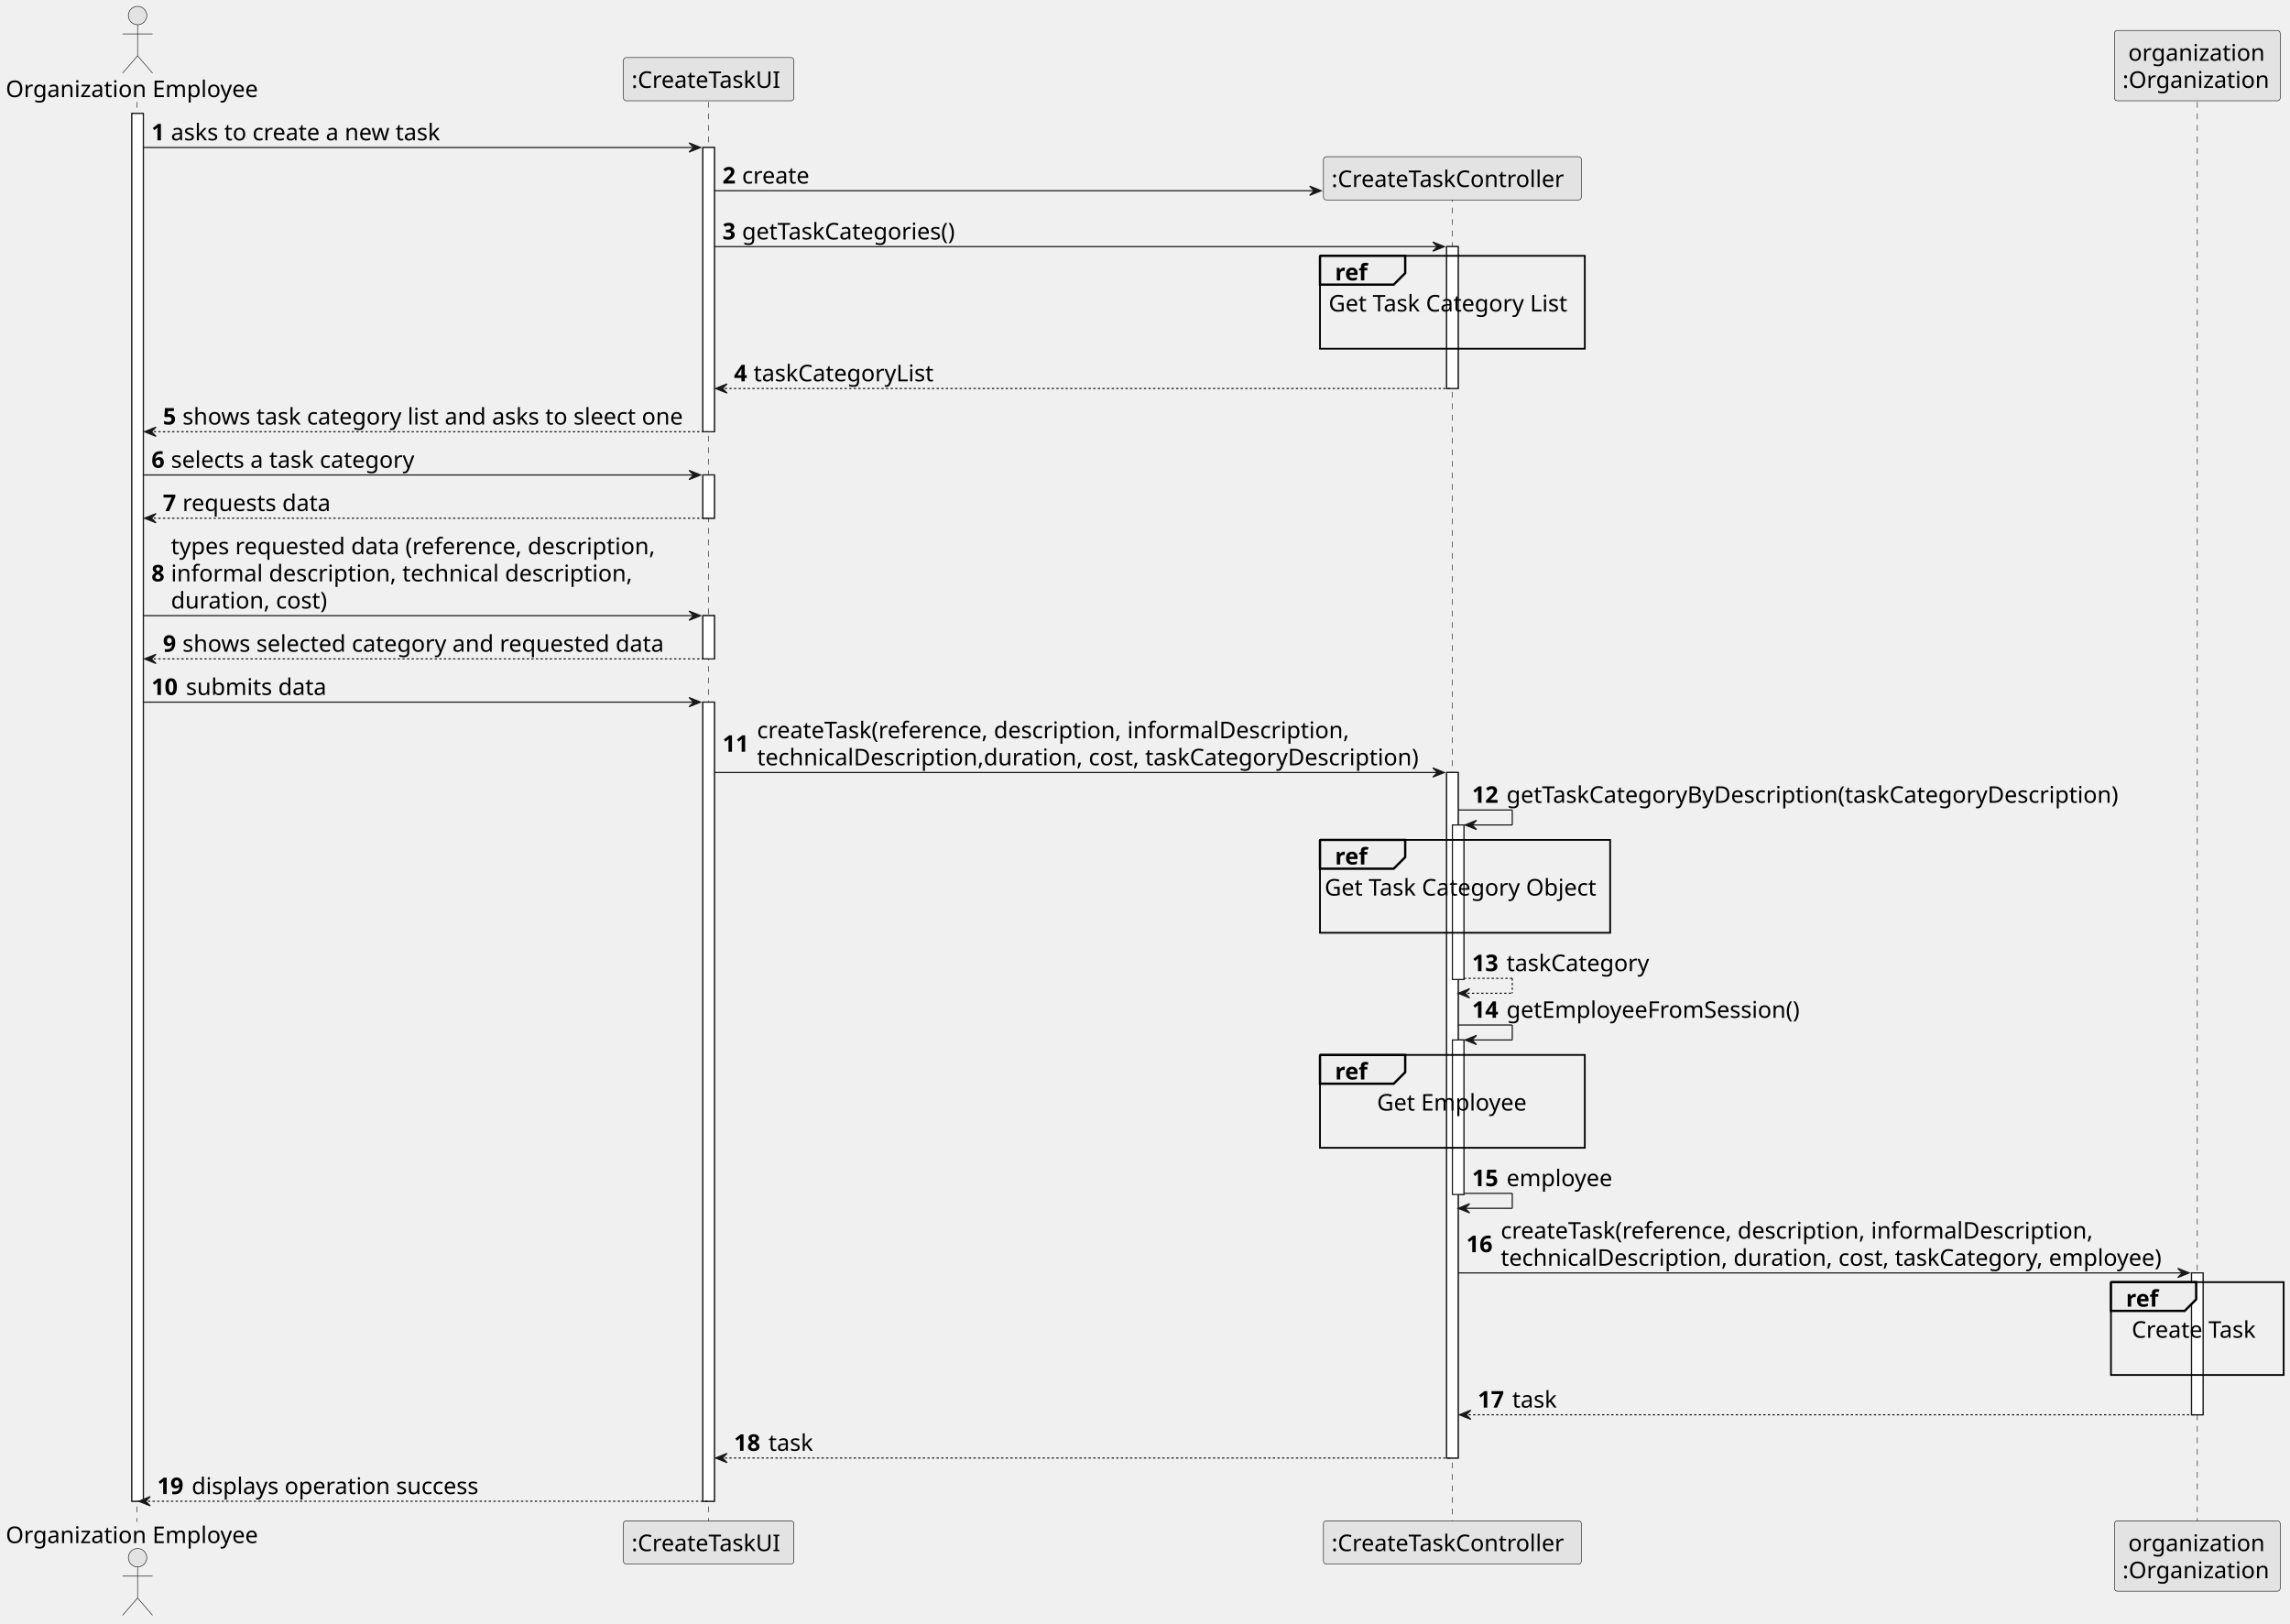
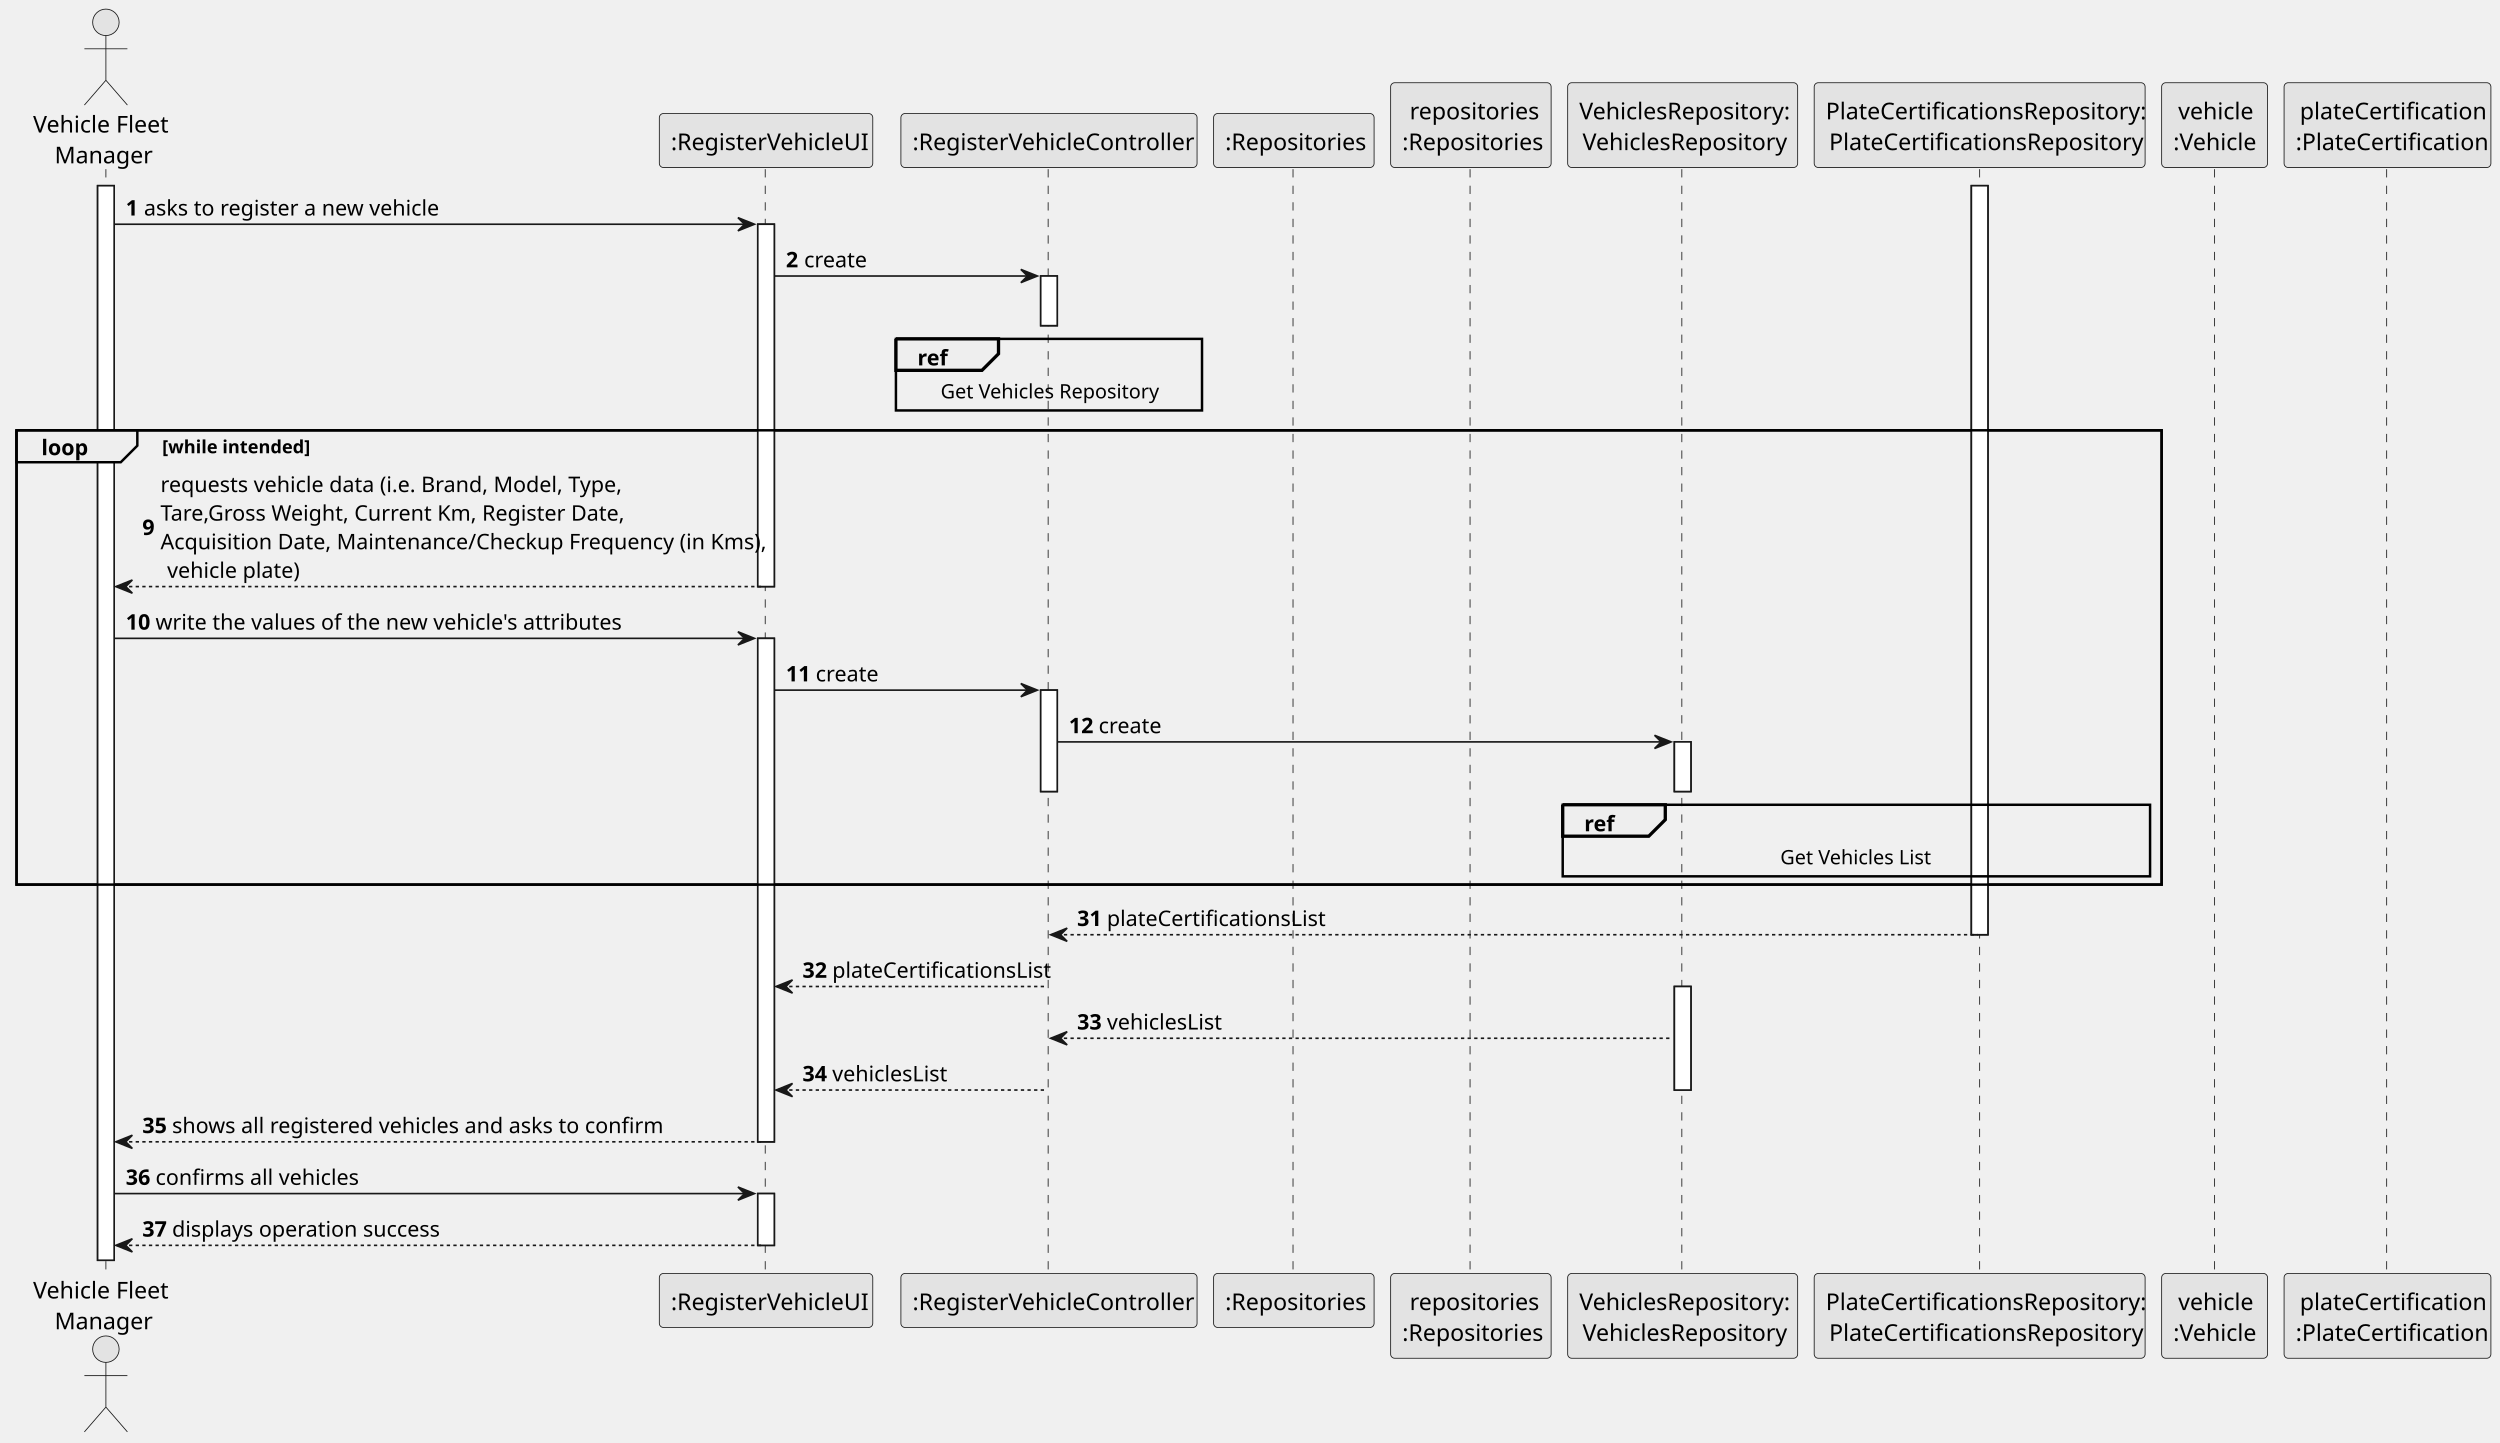
- <svg xmlns="http://www.w3.org/2000/svg" contentStyleType="text/css" height="1410px" preserveAspectRatio="none" style="width:1989px;height:1410px;background:#FFFFFF;" version="1.1" viewBox="0 0 1989 1410" width="1989px" zoomAndPan="magnify">
+ <svg xmlns="http://www.w3.org/2000/svg" contentStyleType="text/css" height="872px" preserveAspectRatio="none" style="width:1511px;height:872px;background:#FFFFFF;" version="1.1" viewBox="0 0 1511 872" width="1511px" zoomAndPan="magnify">
  <defs />
  <g>
-     <rect fill="#FFFFFF" height="1205.414" style="stroke:#181818;stroke-width:1.0;" width="10" x="114.5" y="98.555" />
-     <rect fill="#FFFFFF" height="246.883" style="stroke:#181818;stroke-width:1.0;" width="10" x="610.5" y="128.109" />
-     <rect fill="#FFFFFF" height="37.555" style="stroke:#181818;stroke-width:1.0;" width="10" x="610.5" y="412.547" />
-     <rect fill="#FFFFFF" height="37.555" style="stroke:#181818;stroke-width:1.0;" width="10" x="610.5" y="534.766" />
-     <rect fill="#FFFFFF" height="694.094" style="stroke:#181818;stroke-width:1.0;" width="10" x="610.5" y="609.875" />
-     <rect fill="#FFFFFF" height="123.219" style="stroke:#181818;stroke-width:1.0;" width="10" x="1256.5" y="214.219" />
-     <rect fill="#FFFFFF" height="595.43" style="stroke:#181818;stroke-width:1.0;" width="10" x="1256.5" y="670.984" />
-     <rect fill="#FFFFFF" height="134.219" style="stroke:#181818;stroke-width:1.0;" width="10" x="1261.5" y="716.539" />
-     <rect fill="#FFFFFF" height="134.219" style="stroke:#181818;stroke-width:1.0;" width="10" x="1261.5" y="903.312" />
-     <rect fill="#FFFFFF" height="123.219" style="stroke:#181818;stroke-width:1.0;" width="10" x="1903.5" y="1105.641" />
-     <line style="stroke:#181818;stroke-width:0.5;stroke-dasharray:5.0,5.0;" x1="119" x2="119" y1="88.555" y2="1321.969" />
-     <line style="stroke:#181818;stroke-width:0.5;stroke-dasharray:5.0,5.0;" x1="615.5" x2="615.5" y1="88.555" y2="1321.969" />
-     <line style="stroke:#181818;stroke-width:0.5;stroke-dasharray:5.0,5.0;" x1="1261.5" x2="1261.5" y1="170.387" y2="1321.969" />
-     <line style="stroke:#181818;stroke-width:0.5;stroke-dasharray:5.0,5.0;" x1="1908.5" x2="1908.5" y1="88.555" y2="1321.969" />
-     <text fill="#000000" font-family="sans-serif" font-size="20" lengthAdjust="spacing" textLength="223" x="5" y="84.336">Organization Employee</text>
-     <ellipse cx="119.5" cy="13.5" fill="#E3E3E3" rx="8" ry="8" style="stroke:#181818;stroke-width:0.5;" />
-     <path d="M119.5,21.5 L119.5,48.5 M106.5,29.5 L132.5,29.5 M119.5,48.5 L106.5,63.5 M119.5,48.5 L132.5,63.5 " fill="none" style="stroke:#181818;stroke-width:0.5;" />
-     <text fill="#000000" font-family="sans-serif" font-size="20" lengthAdjust="spacing" textLength="223" x="5" y="1340.305">Organization Employee</text>
-     <ellipse cx="119.5" cy="1353.023" fill="#E3E3E3" rx="8" ry="8" style="stroke:#181818;stroke-width:0.5;" />
-     <path d="M119.5,1361.023 L119.5,1388.023 M106.5,1369.023 L132.5,1369.023 M119.5,1388.023 L106.5,1403.023 M119.5,1388.023 L132.5,1403.023 " fill="none" style="stroke:#181818;stroke-width:0.5;" />
-     <rect fill="#E3E3E3" height="37.555" rx="2.5" ry="2.5" style="stroke:#181818;stroke-width:0.5;" width="148" x="541.5" y="50" />
-     <text fill="#000000" font-family="sans-serif" font-size="20" lengthAdjust="spacing" textLength="134" x="548.5" y="76.336">:CreateTaskUI</text>
-     <rect fill="#E3E3E3" height="37.555" rx="2.5" ry="2.5" style="stroke:#181818;stroke-width:0.5;" width="148" x="541.5" y="1320.969" />
-     <text fill="#000000" font-family="sans-serif" font-size="20" lengthAdjust="spacing" textLength="134" x="548.5" y="1347.305">:CreateTaskUI</text>
-     <rect fill="#E3E3E3" height="37.555" rx="2.5" ry="2.5" style="stroke:#181818;stroke-width:0.5;" width="224" x="1149.5" y="1320.969" />
-     <text fill="#000000" font-family="sans-serif" font-size="20" lengthAdjust="spacing" textLength="210" x="1156.5" y="1347.305">:CreateTaskController</text>
-     <rect fill="#E3E3E3" height="61.109" rx="2.5" ry="2.5" style="stroke:#181818;stroke-width:0.5;" width="144" x="1836.5" y="26.445" />
-     <text fill="#000000" font-family="sans-serif" font-size="20" lengthAdjust="spacing" textLength="120" x="1848.5" y="52.781">organization</text>
-     <text fill="#000000" font-family="sans-serif" font-size="20" lengthAdjust="spacing" textLength="130" x="1843.5" y="76.336">:Organization</text>
-     <rect fill="#E3E3E3" height="61.109" rx="2.5" ry="2.5" style="stroke:#181818;stroke-width:0.5;" width="144" x="1836.5" y="1320.969" />
-     <text fill="#000000" font-family="sans-serif" font-size="20" lengthAdjust="spacing" textLength="120" x="1848.5" y="1347.305">organization</text>
-     <text fill="#000000" font-family="sans-serif" font-size="20" lengthAdjust="spacing" textLength="130" x="1843.5" y="1370.859">:Organization</text>
-     <rect fill="#FFFFFF" height="1205.414" style="stroke:#181818;stroke-width:1.0;" width="10" x="114.5" y="98.555" />
-     <rect fill="#FFFFFF" height="246.883" style="stroke:#181818;stroke-width:1.0;" width="10" x="610.5" y="128.109" />
-     <rect fill="#FFFFFF" height="37.555" style="stroke:#181818;stroke-width:1.0;" width="10" x="610.5" y="412.547" />
-     <rect fill="#FFFFFF" height="37.555" style="stroke:#181818;stroke-width:1.0;" width="10" x="610.5" y="534.766" />
-     <rect fill="#FFFFFF" height="694.094" style="stroke:#181818;stroke-width:1.0;" width="10" x="610.5" y="609.875" />
-     <rect fill="#FFFFFF" height="123.219" style="stroke:#181818;stroke-width:1.0;" width="10" x="1256.5" y="214.219" />
-     <rect fill="#FFFFFF" height="595.43" style="stroke:#181818;stroke-width:1.0;" width="10" x="1256.5" y="670.984" />
-     <rect fill="#FFFFFF" height="134.219" style="stroke:#181818;stroke-width:1.0;" width="10" x="1261.5" y="716.539" />
-     <rect fill="#FFFFFF" height="134.219" style="stroke:#181818;stroke-width:1.0;" width="10" x="1261.5" y="903.312" />
-     <rect fill="#FFFFFF" height="123.219" style="stroke:#181818;stroke-width:1.0;" width="10" x="1903.5" y="1105.641" />
-     <polygon fill="#181818" points="598.5,124.109,608.5,128.109,598.5,132.109,602.5,128.109" style="stroke:#181818;stroke-width:1.0;" />
-     <line style="stroke:#181818;stroke-width:1.0;" x1="124.5" x2="604.5" y1="128.109" y2="128.109" />
-     <text fill="#000000" font-family="sans-serif" font-size="20" font-weight="bold" lengthAdjust="spacing" textLength="13" x="131.5" y="121.891">1</text>
-     <text fill="#000000" font-family="sans-serif" font-size="20" lengthAdjust="spacing" textLength="239" x="148.5" y="121.891">asks to create a new task</text>
-     <polygon fill="#181818" points="1137.5,161.664,1147.5,165.664,1137.5,169.664,1141.5,165.664" style="stroke:#181818;stroke-width:1.0;" />
-     <line style="stroke:#181818;stroke-width:1.0;" x1="620.5" x2="1143.5" y1="165.664" y2="165.664" />
-     <text fill="#000000" font-family="sans-serif" font-size="20" font-weight="bold" lengthAdjust="spacing" textLength="13" x="627.5" y="159.445">2</text>
-     <text fill="#000000" font-family="sans-serif" font-size="20" lengthAdjust="spacing" textLength="58" x="644.5" y="159.445">create</text>
-     <rect fill="#E3E3E3" height="37.555" rx="2.5" ry="2.5" style="stroke:#181818;stroke-width:0.5;" width="224" x="1149.5" y="136.109" />
-     <text fill="#000000" font-family="sans-serif" font-size="20" lengthAdjust="spacing" textLength="210" x="1156.5" y="162.445">:CreateTaskController</text>
-     <polygon fill="#181818" points="1244.5,210.219,1254.5,214.219,1244.5,218.219,1248.5,214.219" style="stroke:#181818;stroke-width:1.0;" />
-     <line style="stroke:#181818;stroke-width:1.0;" x1="620.5" x2="1250.5" y1="214.219" y2="214.219" />
-     <text fill="#000000" font-family="sans-serif" font-size="20" font-weight="bold" lengthAdjust="spacing" textLength="13" x="627.5" y="208">3</text>
-     <text fill="#000000" font-family="sans-serif" font-size="20" lengthAdjust="spacing" textLength="192" x="644.5" y="208">getTaskCategories()</text>
-     <rect fill="none" height="80.664" style="stroke:#000000;stroke-width:1.5;" width="230" x="1146.5" y="222.219" />
-     <path d="M1146.5,222.219 L1220.5,222.219 L1220.5,237.219 L1210.5,247.219 L1146.5,247.219 L1146.5,222.219 " fill="#EEEEEE" style="stroke:#000000;stroke-width:2.0;" />
-     <text fill="#000000" font-family="sans-serif" font-size="20" font-weight="bold" lengthAdjust="spacing" textLength="29" x="1159.5" y="243.555">ref</text>
-     <text fill="#000000" font-family="sans-serif" font-size="20" lengthAdjust="spacing" textLength="215" x="1154" y="270.555">Get Task Category List</text>
-     <text fill="#000000" font-family="sans-serif" font-size="20" lengthAdjust="spacing" textLength="6" x="1258.5" y="294.109"> </text>
-     <polygon fill="#181818" points="631.5,333.438,621.5,337.438,631.5,341.438,627.5,337.438" style="stroke:#181818;stroke-width:1.0;" />
-     <line style="stroke:#181818;stroke-width:1.0;stroke-dasharray:2.0,2.0;" x1="625.5" x2="1260.5" y1="337.438" y2="337.438" />
-     <text fill="#000000" font-family="sans-serif" font-size="20" font-weight="bold" lengthAdjust="spacing" textLength="13" x="637.5" y="331.219">4</text>
-     <text fill="#000000" font-family="sans-serif" font-size="20" lengthAdjust="spacing" textLength="159" x="654.5" y="331.219">taskCategoryList</text>
-     <polygon fill="#181818" points="135.5,370.992,125.5,374.992,135.5,378.992,131.5,374.992" style="stroke:#181818;stroke-width:1.0;" />
-     <line style="stroke:#181818;stroke-width:1.0;stroke-dasharray:2.0,2.0;" x1="129.5" x2="614.5" y1="374.992" y2="374.992" />
-     <text fill="#000000" font-family="sans-serif" font-size="20" font-weight="bold" lengthAdjust="spacing" textLength="13" x="141.5" y="368.773">5</text>
-     <text fill="#000000" font-family="sans-serif" font-size="20" lengthAdjust="spacing" textLength="445" x="158.5" y="368.773">shows task category list and asks to sleect one</text>
-     <polygon fill="#181818" points="598.5,408.547,608.5,412.547,598.5,416.547,602.5,412.547" style="stroke:#181818;stroke-width:1.0;" />
-     <line style="stroke:#181818;stroke-width:1.0;" x1="124.5" x2="604.5" y1="412.547" y2="412.547" />
-     <text fill="#000000" font-family="sans-serif" font-size="20" font-weight="bold" lengthAdjust="spacing" textLength="13" x="131.5" y="406.328">6</text>
-     <text fill="#000000" font-family="sans-serif" font-size="20" lengthAdjust="spacing" textLength="215" x="148.5" y="406.328">selects a task category</text>
-     <polygon fill="#181818" points="135.5,446.102,125.5,450.102,135.5,454.102,131.5,450.102" style="stroke:#181818;stroke-width:1.0;" />
-     <line style="stroke:#181818;stroke-width:1.0;stroke-dasharray:2.0,2.0;" x1="129.5" x2="614.5" y1="450.102" y2="450.102" />
-     <text fill="#000000" font-family="sans-serif" font-size="20" font-weight="bold" lengthAdjust="spacing" textLength="13" x="141.5" y="443.883">7</text>
-     <text fill="#000000" font-family="sans-serif" font-size="20" lengthAdjust="spacing" textLength="130" x="158.5" y="443.883">requests data</text>
-     <polygon fill="#181818" points="598.5,530.766,608.5,534.766,598.5,538.766,602.5,534.766" style="stroke:#181818;stroke-width:1.0;" />
-     <line style="stroke:#181818;stroke-width:1.0;" x1="124.5" x2="604.5" y1="534.766" y2="534.766" />
-     <text fill="#000000" font-family="sans-serif" font-size="20" font-weight="bold" lengthAdjust="spacing" textLength="13" x="131.5" y="504.992">8</text>
-     <text fill="#000000" font-family="sans-serif" font-size="20" lengthAdjust="spacing" textLength="429" x="148.5" y="481.438">types requested data (reference, description,</text>
-     <text fill="#000000" font-family="sans-serif" font-size="20" lengthAdjust="spacing" textLength="412" x="148.5" y="504.992">informal description, technical description,</text>
-     <text fill="#000000" font-family="sans-serif" font-size="20" lengthAdjust="spacing" textLength="139" x="148.5" y="528.547">duration, cost)</text>
-     <polygon fill="#181818" points="135.5,568.32,125.5,572.32,135.5,576.32,131.5,572.32" style="stroke:#181818;stroke-width:1.0;" />
-     <line style="stroke:#181818;stroke-width:1.0;stroke-dasharray:2.0,2.0;" x1="129.5" x2="614.5" y1="572.32" y2="572.32" />
-     <text fill="#000000" font-family="sans-serif" font-size="20" font-weight="bold" lengthAdjust="spacing" textLength="13" x="141.5" y="566.102">9</text>
-     <text fill="#000000" font-family="sans-serif" font-size="20" lengthAdjust="spacing" textLength="423" x="158.5" y="566.102">shows selected category and requested data</text>
-     <polygon fill="#181818" points="598.5,605.875,608.5,609.875,598.5,613.875,602.5,609.875" style="stroke:#181818;stroke-width:1.0;" />
-     <line style="stroke:#181818;stroke-width:1.0;" x1="124.5" x2="604.5" y1="609.875" y2="609.875" />
-     <text fill="#000000" font-family="sans-serif" font-size="20" font-weight="bold" lengthAdjust="spacing" textLength="26" x="131.5" y="603.656">10</text>
-     <text fill="#000000" font-family="sans-serif" font-size="20" lengthAdjust="spacing" textLength="125" x="161.5" y="603.656">submits data</text>
-     <polygon fill="#181818" points="1244.5,666.984,1254.5,670.984,1244.5,674.984,1248.5,670.984" style="stroke:#181818;stroke-width:1.0;" />
-     <line style="stroke:#181818;stroke-width:1.0;" x1="620.5" x2="1250.5" y1="670.984" y2="670.984" />
-     <text fill="#000000" font-family="sans-serif" font-size="20" font-weight="bold" lengthAdjust="spacing" textLength="26" x="627.5" y="652.988">11</text>
-     <text fill="#000000" font-family="sans-serif" font-size="20" lengthAdjust="spacing" textLength="529" x="657.5" y="641.211">createTask(reference, description, informalDescription,</text>
-     <text fill="#000000" font-family="sans-serif" font-size="20" lengthAdjust="spacing" textLength="587" x="657.5" y="664.766">technicalDescription,duration, cost, taskCategoryDescription)</text>
-     <line style="stroke:#181818;stroke-width:1.0;" x1="1266.5" x2="1313.5" y1="703.539" y2="703.539" />
-     <line style="stroke:#181818;stroke-width:1.0;" x1="1313.5" x2="1313.5" y1="703.539" y2="716.539" />
-     <line style="stroke:#181818;stroke-width:1.0;" x1="1272.5" x2="1313.5" y1="716.539" y2="716.539" />
-     <polygon fill="#181818" points="1282.5,712.539,1272.5,716.539,1282.5,720.539,1278.5,716.539" style="stroke:#181818;stroke-width:1.0;" />
-     <text fill="#000000" font-family="sans-serif" font-size="20" font-weight="bold" lengthAdjust="spacing" textLength="26" x="1278.5" y="697.32">12</text>
-     <text fill="#000000" font-family="sans-serif" font-size="20" lengthAdjust="spacing" textLength="542" x="1308.5" y="697.32">getTaskCategoryByDescription(taskCategoryDescription)</text>
-     <rect fill="none" height="80.664" style="stroke:#000000;stroke-width:1.5;" width="252" x="1146.5" y="729.539" />
-     <path d="M1146.5,729.539 L1220.5,729.539 L1220.5,744.539 L1210.5,754.539 L1146.5,754.539 L1146.5,729.539 " fill="#EEEEEE" style="stroke:#000000;stroke-width:2.0;" />
-     <text fill="#000000" font-family="sans-serif" font-size="20" font-weight="bold" lengthAdjust="spacing" textLength="29" x="1159.5" y="750.875">ref</text>
-     <text fill="#000000" font-family="sans-serif" font-size="20" lengthAdjust="spacing" textLength="244" x="1150.5" y="777.875">Get Task Category Object</text>
-     <text fill="#000000" font-family="sans-serif" font-size="20" lengthAdjust="spacing" textLength="6" x="1269.5" y="801.43"> </text>
-     <line style="stroke:#181818;stroke-width:1.0;stroke-dasharray:2.0,2.0;" x1="1271.5" x2="1313.5" y1="849.758" y2="849.758" />
-     <line style="stroke:#181818;stroke-width:1.0;stroke-dasharray:2.0,2.0;" x1="1313.5" x2="1313.5" y1="849.758" y2="862.758" />
-     <line style="stroke:#181818;stroke-width:1.0;stroke-dasharray:2.0,2.0;" x1="1266.5" x2="1313.5" y1="862.758" y2="862.758" />
-     <polygon fill="#181818" points="1276.5,858.758,1266.5,862.758,1276.5,866.758,1272.5,862.758" style="stroke:#181818;stroke-width:1.0;" />
-     <text fill="#000000" font-family="sans-serif" font-size="20" font-weight="bold" lengthAdjust="spacing" textLength="26" x="1278.5" y="843.539">13</text>
-     <text fill="#000000" font-family="sans-serif" font-size="20" lengthAdjust="spacing" textLength="125" x="1308.5" y="843.539">taskCategory</text>
-     <line style="stroke:#181818;stroke-width:1.0;" x1="1266.5" x2="1313.5" y1="890.312" y2="890.312" />
-     <line style="stroke:#181818;stroke-width:1.0;" x1="1313.5" x2="1313.5" y1="890.312" y2="903.312" />
-     <line style="stroke:#181818;stroke-width:1.0;" x1="1272.5" x2="1313.5" y1="903.312" y2="903.312" />
-     <polygon fill="#181818" points="1282.5,899.312,1272.5,903.312,1282.5,907.312,1278.5,903.312" style="stroke:#181818;stroke-width:1.0;" />
-     <text fill="#000000" font-family="sans-serif" font-size="20" font-weight="bold" lengthAdjust="spacing" textLength="26" x="1278.5" y="884.094">14</text>
-     <text fill="#000000" font-family="sans-serif" font-size="20" lengthAdjust="spacing" textLength="259" x="1308.5" y="884.094">getEmployeeFromSession()</text>
-     <rect fill="none" height="80.664" style="stroke:#000000;stroke-width:1.5;" width="230" x="1146.5" y="916.312" />
-     <path d="M1146.5,916.312 L1220.5,916.312 L1220.5,931.312 L1210.5,941.312 L1146.5,941.312 L1146.5,916.312 " fill="#EEEEEE" style="stroke:#000000;stroke-width:2.0;" />
-     <text fill="#000000" font-family="sans-serif" font-size="20" font-weight="bold" lengthAdjust="spacing" textLength="29" x="1159.5" y="937.648">ref</text>
-     <text fill="#000000" font-family="sans-serif" font-size="20" lengthAdjust="spacing" textLength="131" x="1196" y="964.648">Get Employee</text>
-     <text fill="#000000" font-family="sans-serif" font-size="20" lengthAdjust="spacing" textLength="6" x="1258.5" y="988.203"> </text>
-     <line style="stroke:#181818;stroke-width:1.0;" x1="1271.5" x2="1313.5" y1="1036.531" y2="1036.531" />
-     <line style="stroke:#181818;stroke-width:1.0;" x1="1313.5" x2="1313.5" y1="1036.531" y2="1049.531" />
-     <line style="stroke:#181818;stroke-width:1.0;" x1="1266.5" x2="1313.5" y1="1049.531" y2="1049.531" />
-     <polygon fill="#181818" points="1276.5,1045.531,1266.5,1049.531,1276.5,1053.531,1272.5,1049.531" style="stroke:#181818;stroke-width:1.0;" />
-     <text fill="#000000" font-family="sans-serif" font-size="20" font-weight="bold" lengthAdjust="spacing" textLength="26" x="1278.5" y="1030.312">15</text>
-     <text fill="#000000" font-family="sans-serif" font-size="20" lengthAdjust="spacing" textLength="93" x="1308.5" y="1030.312">employee</text>
-     <polygon fill="#181818" points="1891.5,1101.641,1901.5,1105.641,1891.5,1109.641,1895.5,1105.641" style="stroke:#181818;stroke-width:1.0;" />
-     <line style="stroke:#181818;stroke-width:1.0;" x1="1266.5" x2="1897.5" y1="1105.641" y2="1105.641" />
-     <text fill="#000000" font-family="sans-serif" font-size="20" font-weight="bold" lengthAdjust="spacing" textLength="26" x="1273.5" y="1087.645">16</text>
-     <text fill="#000000" font-family="sans-serif" font-size="20" lengthAdjust="spacing" textLength="529" x="1303.5" y="1075.867">createTask(reference, description, informalDescription,</text>
-     <text fill="#000000" font-family="sans-serif" font-size="20" lengthAdjust="spacing" textLength="588" x="1303.5" y="1099.422">technicalDescription, duration, cost, taskCategory, employee)</text>
-     <rect fill="none" height="80.664" style="stroke:#000000;stroke-width:1.5;" width="150" x="1833.5" y="1113.641" />
-     <path d="M1833.5,1113.641 L1907.5,1113.641 L1907.5,1128.641 L1897.5,1138.641 L1833.5,1138.641 L1833.5,1113.641 " fill="#EEEEEE" style="stroke:#000000;stroke-width:2.0;" />
-     <text fill="#000000" font-family="sans-serif" font-size="20" font-weight="bold" lengthAdjust="spacing" textLength="29" x="1846.5" y="1134.977">ref</text>
-     <text fill="#000000" font-family="sans-serif" font-size="20" lengthAdjust="spacing" textLength="114" x="1851.5" y="1161.977">Create Task</text>
-     <text fill="#000000" font-family="sans-serif" font-size="20" lengthAdjust="spacing" textLength="6" x="1905.5" y="1185.531"> </text>
-     <polygon fill="#181818" points="1277.5,1224.859,1267.5,1228.859,1277.5,1232.859,1273.5,1228.859" style="stroke:#181818;stroke-width:1.0;" />
-     <line style="stroke:#181818;stroke-width:1.0;stroke-dasharray:2.0,2.0;" x1="1271.5" x2="1907.5" y1="1228.859" y2="1228.859" />
-     <text fill="#000000" font-family="sans-serif" font-size="20" font-weight="bold" lengthAdjust="spacing" textLength="26" x="1283.5" y="1222.641">17</text>
-     <text fill="#000000" font-family="sans-serif" font-size="20" lengthAdjust="spacing" textLength="40" x="1313.5" y="1222.641">task</text>
-     <polygon fill="#181818" points="631.5,1262.414,621.5,1266.414,631.5,1270.414,627.5,1266.414" style="stroke:#181818;stroke-width:1.0;" />
-     <line style="stroke:#181818;stroke-width:1.0;stroke-dasharray:2.0,2.0;" x1="625.5" x2="1260.5" y1="1266.414" y2="1266.414" />
-     <text fill="#000000" font-family="sans-serif" font-size="20" font-weight="bold" lengthAdjust="spacing" textLength="26" x="637.5" y="1260.195">18</text>
-     <text fill="#000000" font-family="sans-serif" font-size="20" lengthAdjust="spacing" textLength="40" x="667.5" y="1260.195">task</text>
-     <polygon fill="#181818" points="130.5,1299.969,120.5,1303.969,130.5,1307.969,126.5,1303.969" style="stroke:#181818;stroke-width:1.0;" />
-     <line style="stroke:#181818;stroke-width:1.0;stroke-dasharray:2.0,2.0;" x1="124.5" x2="614.5" y1="1303.969" y2="1303.969" />
-     <text fill="#000000" font-family="sans-serif" font-size="20" font-weight="bold" lengthAdjust="spacing" textLength="26" x="136.5" y="1297.75">19</text>
-     <text fill="#000000" font-family="sans-serif" font-size="20" lengthAdjust="spacing" textLength="256" x="166.5" y="1297.75">displays operation success</text>
+     <rect fill="#FFFFFF" height="649.451" style="stroke:#181818;stroke-width:1.0;" width="10" x="59" y="112.242" />
+     <rect fill="#FFFFFF" height="218.998" style="stroke:#181818;stroke-width:1.0;" width="10" x="458" y="135.533" />
+     <rect fill="#FFFFFF" height="304.289" style="stroke:#181818;stroke-width:1.0;" width="10" x="458" y="385.822" />
+     <rect fill="#FFFFFF" height="31.291" style="stroke:#181818;stroke-width:1.0;" width="10" x="458" y="721.402" />
+     <rect fill="#FFFFFF" height="30" style="stroke:#181818;stroke-width:1.0;" width="10" x="629" y="166.824" />
+     <rect fill="#FFFFFF" height="61.291" style="stroke:#181818;stroke-width:1.0;" width="10" x="629" y="417.113" />
+     <rect fill="#FFFFFF" height="30" style="stroke:#181818;stroke-width:1.0;" width="10" x="1012" y="448.404" />
+     <rect fill="#FFFFFF" height="62.582" style="stroke:#181818;stroke-width:1.0;" width="10" x="1012" y="596.238" />
+     <rect fill="#FFFFFF" height="452.705" style="stroke:#181818;stroke-width:1.0;" width="10" x="1191.5" y="112.242" />
+     <rect fill="none" height="274.58" style="stroke:#000000;stroke-width:1.5;" width="1296.5" x="10" y="260.076" />
+     <line style="stroke:#181818;stroke-width:0.5;stroke-dasharray:5.0,5.0;" x1="64" x2="64" y1="102.242" y2="770.693" />
+     <line style="stroke:#181818;stroke-width:0.5;stroke-dasharray:5.0,5.0;" x1="462.5" x2="462.5" y1="102.242" y2="770.693" />
+     <line style="stroke:#181818;stroke-width:0.5;stroke-dasharray:5.0,5.0;" x1="633.5" x2="633.5" y1="102.242" y2="770.693" />
+     <line style="stroke:#181818;stroke-width:0.5;stroke-dasharray:5.0,5.0;" x1="781.5" x2="781.5" y1="102.242" y2="770.693" />
+     <line style="stroke:#181818;stroke-width:0.5;stroke-dasharray:5.0,5.0;" x1="888.5" x2="888.5" y1="102.242" y2="770.693" />
+     <line style="stroke:#181818;stroke-width:0.5;stroke-dasharray:5.0,5.0;" x1="1016.5" x2="1016.5" y1="102.242" y2="770.693" />
+     <line style="stroke:#181818;stroke-width:0.5;stroke-dasharray:5.0,5.0;" x1="1196.5" x2="1196.5" y1="102.242" y2="770.693" />
+     <line style="stroke:#181818;stroke-width:0.5;stroke-dasharray:5.0,5.0;" x1="1338.5" x2="1338.5" y1="102.242" y2="770.693" />
+     <line style="stroke:#181818;stroke-width:0.5;stroke-dasharray:5.0,5.0;" x1="1442.5" x2="1442.5" y1="102.242" y2="770.693" />
+     <text fill="#000000" font-family="sans-serif" font-size="14" lengthAdjust="spacing" textLength="82" x="20" y="80.107">Vehicle Fleet</text>
+     <text fill="#000000" font-family="sans-serif" font-size="14" lengthAdjust="spacing" textLength="56" x="33" y="98.728">Manager</text>
+     <ellipse cx="64" cy="13.5" fill="#E3E3E3" rx="8" ry="8" style="stroke:#181818;stroke-width:0.5;" />
+     <path d="M64,21.5 L64,48.5 M51,29.5 L77,29.5 M64,48.5 L51,63.5 M64,48.5 L77,63.5 " fill="none" style="stroke:#181818;stroke-width:0.5;" />
+     <text fill="#000000" font-family="sans-serif" font-size="14" lengthAdjust="spacing" textLength="82" x="20" y="784.801">Vehicle Fleet</text>
+     <text fill="#000000" font-family="sans-serif" font-size="14" lengthAdjust="spacing" textLength="56" x="33" y="803.422">Manager</text>
+     <ellipse cx="64" cy="815.436" fill="#E3E3E3" rx="8" ry="8" style="stroke:#181818;stroke-width:0.5;" />
+     <path d="M64,823.436 L64,850.436 M51,831.436 L77,831.436 M64,850.436 L51,865.436 M64,850.436 L77,865.436 " fill="none" style="stroke:#181818;stroke-width:0.5;" />
+     <rect fill="#E3E3E3" height="32.621" rx="2.5" ry="2.5" style="stroke:#181818;stroke-width:0.5;" width="129" x="398.5" y="68.621" />
+     <text fill="#000000" font-family="sans-serif" font-size="14" lengthAdjust="spacing" textLength="115" x="405.5" y="90.728">:RegisterVehicleUI</text>
+     <rect fill="#E3E3E3" height="32.621" rx="2.5" ry="2.5" style="stroke:#181818;stroke-width:0.5;" width="129" x="398.5" y="769.693" />
+     <text fill="#000000" font-family="sans-serif" font-size="14" lengthAdjust="spacing" textLength="115" x="405.5" y="791.801">:RegisterVehicleUI</text>
+     <rect fill="#E3E3E3" height="32.621" rx="2.5" ry="2.5" style="stroke:#181818;stroke-width:0.5;" width="179" x="544.5" y="68.621" />
+     <text fill="#000000" font-family="sans-serif" font-size="14" lengthAdjust="spacing" textLength="165" x="551.5" y="90.728">:RegisterVehicleController</text>
+     <rect fill="#E3E3E3" height="32.621" rx="2.5" ry="2.5" style="stroke:#181818;stroke-width:0.5;" width="179" x="544.5" y="769.693" />
+     <text fill="#000000" font-family="sans-serif" font-size="14" lengthAdjust="spacing" textLength="165" x="551.5" y="791.801">:RegisterVehicleController</text>
+     <rect fill="#E3E3E3" height="32.621" rx="2.5" ry="2.5" style="stroke:#181818;stroke-width:0.5;" width="97" x="733.5" y="68.621" />
+     <text fill="#000000" font-family="sans-serif" font-size="14" lengthAdjust="spacing" textLength="83" x="740.5" y="90.728">:Repositories</text>
+     <rect fill="#E3E3E3" height="32.621" rx="2.5" ry="2.5" style="stroke:#181818;stroke-width:0.5;" width="97" x="733.5" y="769.693" />
+     <text fill="#000000" font-family="sans-serif" font-size="14" lengthAdjust="spacing" textLength="83" x="740.5" y="791.801">:Repositories</text>
+     <rect fill="#E3E3E3" height="51.242" rx="2.5" ry="2.5" style="stroke:#181818;stroke-width:0.5;" width="97" x="840.5" y="50" />
+     <text fill="#000000" font-family="sans-serif" font-size="14" lengthAdjust="spacing" textLength="74" x="852" y="72.107">repositories</text>
+     <text fill="#000000" font-family="sans-serif" font-size="14" lengthAdjust="spacing" textLength="83" x="847.5" y="90.728">:Repositories</text>
+     <rect fill="#E3E3E3" height="51.242" rx="2.5" ry="2.5" style="stroke:#181818;stroke-width:0.5;" width="97" x="840.5" y="769.693" />
+     <text fill="#000000" font-family="sans-serif" font-size="14" lengthAdjust="spacing" textLength="74" x="852" y="791.801">repositories</text>
+     <text fill="#000000" font-family="sans-serif" font-size="14" lengthAdjust="spacing" textLength="83" x="847.5" y="810.422">:Repositories</text>
+     <rect fill="#E3E3E3" height="51.242" rx="2.5" ry="2.5" style="stroke:#181818;stroke-width:0.5;" width="139" x="947.5" y="50" />
+     <text fill="#000000" font-family="sans-serif" font-size="14" lengthAdjust="spacing" textLength="125" x="954.5" y="72.107">VehiclesRepository:</text>
+     <text fill="#000000" font-family="sans-serif" font-size="14" lengthAdjust="spacing" textLength="121" x="956.5" y="90.728">VehiclesRepository</text>
+     <rect fill="#E3E3E3" height="51.242" rx="2.5" ry="2.5" style="stroke:#181818;stroke-width:0.5;" width="139" x="947.5" y="769.693" />
+     <text fill="#000000" font-family="sans-serif" font-size="14" lengthAdjust="spacing" textLength="125" x="954.5" y="791.801">VehiclesRepository:</text>
+     <text fill="#000000" font-family="sans-serif" font-size="14" lengthAdjust="spacing" textLength="121" x="956.5" y="810.422">VehiclesRepository</text>
+     <rect fill="#E3E3E3" height="51.242" rx="2.5" ry="2.5" style="stroke:#181818;stroke-width:0.5;" width="200" x="1096.5" y="50" />
+     <text fill="#000000" font-family="sans-serif" font-size="14" lengthAdjust="spacing" textLength="186" x="1103.5" y="72.107">PlateCertificationsRepository:</text>
+     <text fill="#000000" font-family="sans-serif" font-size="14" lengthAdjust="spacing" textLength="182" x="1105.5" y="90.728">PlateCertificationsRepository</text>
+     <rect fill="#E3E3E3" height="51.242" rx="2.5" ry="2.5" style="stroke:#181818;stroke-width:0.5;" width="200" x="1096.5" y="769.693" />
+     <text fill="#000000" font-family="sans-serif" font-size="14" lengthAdjust="spacing" textLength="186" x="1103.5" y="791.801">PlateCertificationsRepository:</text>
+     <text fill="#000000" font-family="sans-serif" font-size="14" lengthAdjust="spacing" textLength="182" x="1105.5" y="810.422">PlateCertificationsRepository</text>
+     <rect fill="#E3E3E3" height="51.242" rx="2.5" ry="2.5" style="stroke:#181818;stroke-width:0.5;" width="64" x="1306.5" y="50" />
+     <text fill="#000000" font-family="sans-serif" font-size="14" lengthAdjust="spacing" textLength="44" x="1316.5" y="72.107">vehicle</text>
+     <text fill="#000000" font-family="sans-serif" font-size="14" lengthAdjust="spacing" textLength="50" x="1313.5" y="90.728">:Vehicle</text>
+     <rect fill="#E3E3E3" height="51.242" rx="2.5" ry="2.5" style="stroke:#181818;stroke-width:0.5;" width="64" x="1306.5" y="769.693" />
+     <text fill="#000000" font-family="sans-serif" font-size="14" lengthAdjust="spacing" textLength="44" x="1316.5" y="791.801">vehicle</text>
+     <text fill="#000000" font-family="sans-serif" font-size="14" lengthAdjust="spacing" textLength="50" x="1313.5" y="810.422">:Vehicle</text>
+     <rect fill="#E3E3E3" height="51.242" rx="2.5" ry="2.5" style="stroke:#181818;stroke-width:0.5;" width="125" x="1380.5" y="50" />
+     <text fill="#000000" font-family="sans-serif" font-size="14" lengthAdjust="spacing" textLength="106" x="1390" y="72.107">plateCertification</text>
+     <text fill="#000000" font-family="sans-serif" font-size="14" lengthAdjust="spacing" textLength="111" x="1387.5" y="90.728">:PlateCertification</text>
+     <rect fill="#E3E3E3" height="51.242" rx="2.5" ry="2.5" style="stroke:#181818;stroke-width:0.5;" width="125" x="1380.5" y="769.693" />
+     <text fill="#000000" font-family="sans-serif" font-size="14" lengthAdjust="spacing" textLength="106" x="1390" y="791.801">plateCertification</text>
+     <text fill="#000000" font-family="sans-serif" font-size="14" lengthAdjust="spacing" textLength="111" x="1387.5" y="810.422">:PlateCertification</text>
+     <rect fill="#FFFFFF" height="649.451" style="stroke:#181818;stroke-width:1.0;" width="10" x="59" y="112.242" />
+     <rect fill="#FFFFFF" height="218.998" style="stroke:#181818;stroke-width:1.0;" width="10" x="458" y="135.533" />
+     <rect fill="#FFFFFF" height="304.289" style="stroke:#181818;stroke-width:1.0;" width="10" x="458" y="385.822" />
+     <rect fill="#FFFFFF" height="31.291" style="stroke:#181818;stroke-width:1.0;" width="10" x="458" y="721.402" />
+     <rect fill="#FFFFFF" height="30" style="stroke:#181818;stroke-width:1.0;" width="10" x="629" y="166.824" />
+     <rect fill="#FFFFFF" height="61.291" style="stroke:#181818;stroke-width:1.0;" width="10" x="629" y="417.113" />
+     <rect fill="#FFFFFF" height="30" style="stroke:#181818;stroke-width:1.0;" width="10" x="1012" y="448.404" />
+     <rect fill="#FFFFFF" height="62.582" style="stroke:#181818;stroke-width:1.0;" width="10" x="1012" y="596.238" />
+     <rect fill="#FFFFFF" height="452.705" style="stroke:#181818;stroke-width:1.0;" width="10" x="1191.5" y="112.242" />
+     <polygon fill="#181818" points="446,131.533,456,135.533,446,139.533,450,135.533" style="stroke:#181818;stroke-width:1.0;" />
+     <line style="stroke:#181818;stroke-width:1.0;" x1="69" x2="452" y1="135.533" y2="135.533" />
+     <text fill="#000000" font-family="sans-serif" font-size="13" font-weight="bold" lengthAdjust="spacing" textLength="7" x="76" y="130.27">1</text>
+     <text fill="#000000" font-family="sans-serif" font-size="13" lengthAdjust="spacing" textLength="171" x="87" y="130.27">asks to register a new vehicle</text>
+     <polygon fill="#181818" points="617,162.824,627,166.824,617,170.824,621,166.824" style="stroke:#181818;stroke-width:1.0;" />
+     <line style="stroke:#181818;stroke-width:1.0;" x1="468" x2="623" y1="166.824" y2="166.824" />
+     <text fill="#000000" font-family="sans-serif" font-size="13" font-weight="bold" lengthAdjust="spacing" textLength="7" x="475" y="161.561">2</text>
+     <text fill="#000000" font-family="sans-serif" font-size="13" lengthAdjust="spacing" textLength="36" x="486" y="161.561">create</text>
+     <rect fill="none" height="43.252" style="stroke:#000000;stroke-width:1.5;" width="185" x="541.5" y="204.824" />
+     <path d="M541.5,204.824 L603.5,204.824 L603.5,213.824 L593.5,223.824 L541.5,223.824 L541.5,204.824 " fill="#EEEEEE" style="stroke:#000000;stroke-width:2.0;" />
+     <text fill="#000000" font-family="sans-serif" font-size="13" font-weight="bold" lengthAdjust="spacing" textLength="17" x="554.5" y="220.852">ref</text>
+     <text fill="#000000" font-family="sans-serif" font-size="12" lengthAdjust="spacing" textLength="131" x="568.5" y="240.773">Get Vehicles Repository</text>
+     <path d="M10,260.076 L83,260.076 L83,269.367 L73,279.367 L10,279.367 L10,260.076 " fill="#EEEEEE" style="stroke:#000000;stroke-width:1.5;" />
+     <rect fill="none" height="274.58" style="stroke:#000000;stroke-width:1.5;" width="1296.5" x="10" y="260.076" />
+     <text fill="#000000" font-family="sans-serif" font-size="13" font-weight="bold" lengthAdjust="spacing" textLength="28" x="25" y="275.104">loop</text>
+     <text fill="#000000" font-family="sans-serif" font-size="11" font-weight="bold" lengthAdjust="spacing" textLength="90" x="98" y="273.946">[while intended]</text>
+     <polygon fill="#181818" points="80,350.531,70,354.531,80,358.531,76,354.531" style="stroke:#181818;stroke-width:1.0;" />
+     <line style="stroke:#181818;stroke-width:1.0;stroke-dasharray:2.0,2.0;" x1="74" x2="462" y1="354.531" y2="354.531" />
+     <text fill="#000000" font-family="sans-serif" font-size="13" font-weight="bold" lengthAdjust="spacing" textLength="7" x="86" y="323.332">9</text>
+     <text fill="#000000" font-family="sans-serif" font-size="13" lengthAdjust="spacing" textLength="269" x="97" y="297.396">requests vehicle data (i.e. Brand, Model, Type,</text>
+     <text fill="#000000" font-family="sans-serif" font-size="13" lengthAdjust="spacing" textLength="274" x="97" y="314.687">Tare,Gross Weight, Current Km, Register Date,</text>
+     <text fill="#000000" font-family="sans-serif" font-size="13" lengthAdjust="spacing" textLength="354" x="97" y="331.978">Acquisition Date, Maintenance/Checkup Frequency (in Kms),</text>
+     <text fill="#000000" font-family="sans-serif" font-size="13" lengthAdjust="spacing" textLength="75" x="101" y="349.269">vehicle plate)</text>
+     <polygon fill="#181818" points="446,381.822,456,385.822,446,389.822,450,385.822" style="stroke:#181818;stroke-width:1.0;" />
+     <line style="stroke:#181818;stroke-width:1.0;" x1="69" x2="452" y1="385.822" y2="385.822" />
+     <text fill="#000000" font-family="sans-serif" font-size="13" font-weight="bold" lengthAdjust="spacing" textLength="14" x="76" y="380.56">10</text>
+     <text fill="#000000" font-family="sans-serif" font-size="13" lengthAdjust="spacing" textLength="262" x="94" y="380.56">write the values of the new vehicle's attributes</text>
+     <polygon fill="#181818" points="617,413.113,627,417.113,617,421.113,621,417.113" style="stroke:#181818;stroke-width:1.0;" />
+     <line style="stroke:#181818;stroke-width:1.0;" x1="468" x2="623" y1="417.113" y2="417.113" />
+     <text fill="#000000" font-family="sans-serif" font-size="13" font-weight="bold" lengthAdjust="spacing" textLength="14" x="475" y="411.851">11</text>
+     <text fill="#000000" font-family="sans-serif" font-size="13" lengthAdjust="spacing" textLength="36" x="493" y="411.851">create</text>
+     <polygon fill="#181818" points="1000,444.404,1010,448.404,1000,452.404,1004,448.404" style="stroke:#181818;stroke-width:1.0;" />
+     <line style="stroke:#181818;stroke-width:1.0;" x1="639" x2="1006" y1="448.404" y2="448.404" />
+     <text fill="#000000" font-family="sans-serif" font-size="13" font-weight="bold" lengthAdjust="spacing" textLength="14" x="646" y="443.142">12</text>
+     <text fill="#000000" font-family="sans-serif" font-size="13" lengthAdjust="spacing" textLength="36" x="664" y="443.142">create</text>
+     <rect fill="none" height="43.252" style="stroke:#000000;stroke-width:1.5;" width="355" x="944.5" y="486.404" />
+     <path d="M944.5,486.404 L1006.5,486.404 L1006.5,495.404 L996.5,505.404 L944.5,505.404 L944.5,486.404 " fill="#EEEEEE" style="stroke:#000000;stroke-width:2.0;" />
+     <text fill="#000000" font-family="sans-serif" font-size="13" font-weight="bold" lengthAdjust="spacing" textLength="17" x="957.5" y="502.433">ref</text>
+     <text fill="#000000" font-family="sans-serif" font-size="12" lengthAdjust="spacing" textLength="92" x="1076" y="522.354">Get Vehicles List</text>
+     <polygon fill="#181818" points="645,560.947,635,564.947,645,568.947,641,564.947" style="stroke:#181818;stroke-width:1.0;" />
+     <line style="stroke:#181818;stroke-width:1.0;stroke-dasharray:2.0,2.0;" x1="639" x2="1195.5" y1="564.947" y2="564.947" />
+     <text fill="#000000" font-family="sans-serif" font-size="13" font-weight="bold" lengthAdjust="spacing" textLength="14" x="651" y="559.685">31</text>
+     <text fill="#000000" font-family="sans-serif" font-size="13" lengthAdjust="spacing" textLength="124" x="669" y="559.685">plateCertificationsList</text>
+     <polygon fill="#181818" points="479,592.238,469,596.238,479,600.238,475,596.238" style="stroke:#181818;stroke-width:1.0;" />
+     <line style="stroke:#181818;stroke-width:1.0;stroke-dasharray:2.0,2.0;" x1="473" x2="633" y1="596.238" y2="596.238" />
+     <text fill="#000000" font-family="sans-serif" font-size="13" font-weight="bold" lengthAdjust="spacing" textLength="14" x="485" y="590.976">32</text>
+     <text fill="#000000" font-family="sans-serif" font-size="13" lengthAdjust="spacing" textLength="124" x="503" y="590.976">plateCertificationsList</text>
+     <polygon fill="#181818" points="645,623.529,635,627.529,645,631.529,641,627.529" style="stroke:#181818;stroke-width:1.0;" />
+     <line style="stroke:#181818;stroke-width:1.0;stroke-dasharray:2.0,2.0;" x1="639" x2="1011" y1="627.529" y2="627.529" />
+     <text fill="#000000" font-family="sans-serif" font-size="13" font-weight="bold" lengthAdjust="spacing" textLength="14" x="651" y="622.267">33</text>
+     <text fill="#000000" font-family="sans-serif" font-size="13" lengthAdjust="spacing" textLength="67" x="669" y="622.267">vehiclesList</text>
+     <polygon fill="#181818" points="479,654.82,469,658.82,479,662.82,475,658.82" style="stroke:#181818;stroke-width:1.0;" />
+     <line style="stroke:#181818;stroke-width:1.0;stroke-dasharray:2.0,2.0;" x1="473" x2="633" y1="658.82" y2="658.82" />
+     <text fill="#000000" font-family="sans-serif" font-size="13" font-weight="bold" lengthAdjust="spacing" textLength="14" x="485" y="653.558">34</text>
+     <text fill="#000000" font-family="sans-serif" font-size="13" lengthAdjust="spacing" textLength="67" x="503" y="653.558">vehiclesList</text>
+     <polygon fill="#181818" points="80,686.111,70,690.111,80,694.111,76,690.111" style="stroke:#181818;stroke-width:1.0;" />
+     <line style="stroke:#181818;stroke-width:1.0;stroke-dasharray:2.0,2.0;" x1="74" x2="462" y1="690.111" y2="690.111" />
+     <text fill="#000000" font-family="sans-serif" font-size="13" font-weight="bold" lengthAdjust="spacing" textLength="14" x="86" y="684.849">35</text>
+     <text fill="#000000" font-family="sans-serif" font-size="13" lengthAdjust="spacing" textLength="283" x="104" y="684.849">shows all registered vehicles and asks to confirm</text>
+     <polygon fill="#181818" points="446,717.402,456,721.402,446,725.402,450,721.402" style="stroke:#181818;stroke-width:1.0;" />
+     <line style="stroke:#181818;stroke-width:1.0;" x1="69" x2="452" y1="721.402" y2="721.402" />
+     <text fill="#000000" font-family="sans-serif" font-size="13" font-weight="bold" lengthAdjust="spacing" textLength="14" x="76" y="716.14">36</text>
+     <text fill="#000000" font-family="sans-serif" font-size="13" lengthAdjust="spacing" textLength="116" x="94" y="716.14">confirms all vehicles</text>
+     <polygon fill="#181818" points="80,748.693,70,752.693,80,756.693,76,752.693" style="stroke:#181818;stroke-width:1.0;" />
+     <line style="stroke:#181818;stroke-width:1.0;stroke-dasharray:2.0,2.0;" x1="74" x2="462" y1="752.693" y2="752.693" />
+     <text fill="#000000" font-family="sans-serif" font-size="13" font-weight="bold" lengthAdjust="spacing" textLength="14" x="86" y="747.431">37</text>
+     <text fill="#000000" font-family="sans-serif" font-size="13" lengthAdjust="spacing" textLength="158" x="104" y="747.431">displays operation success</text>
  </g>
</svg>
